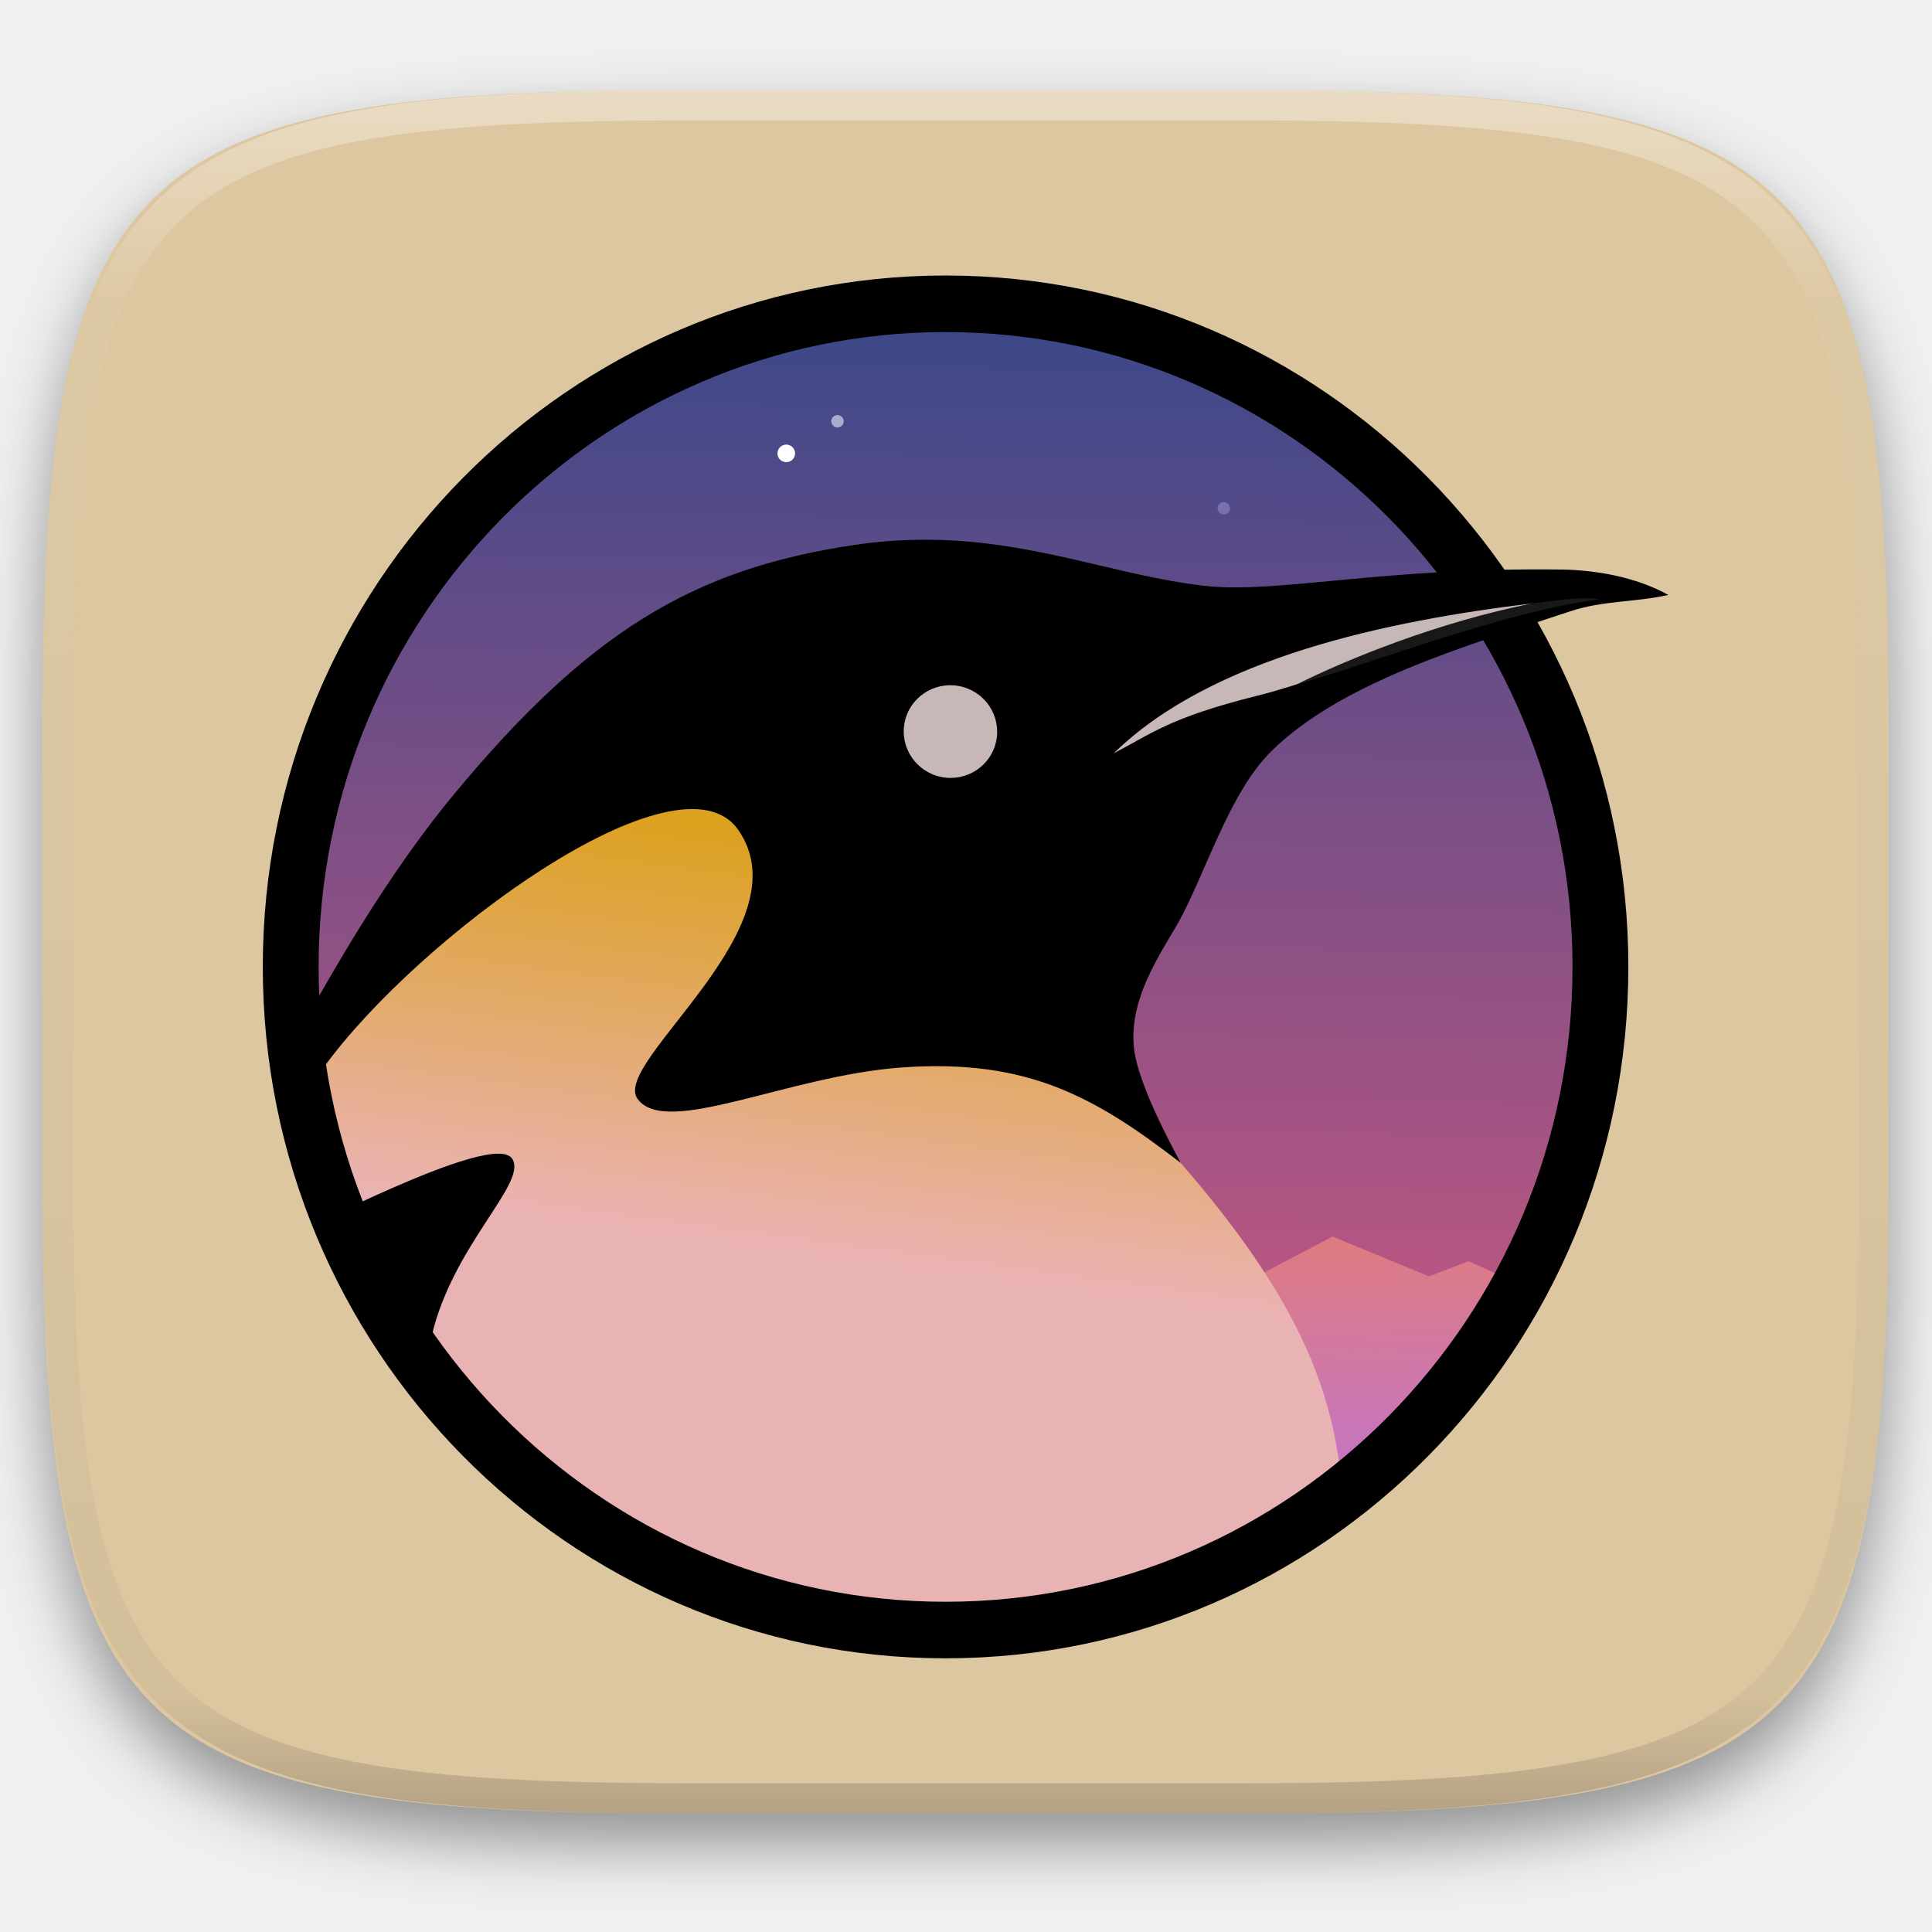
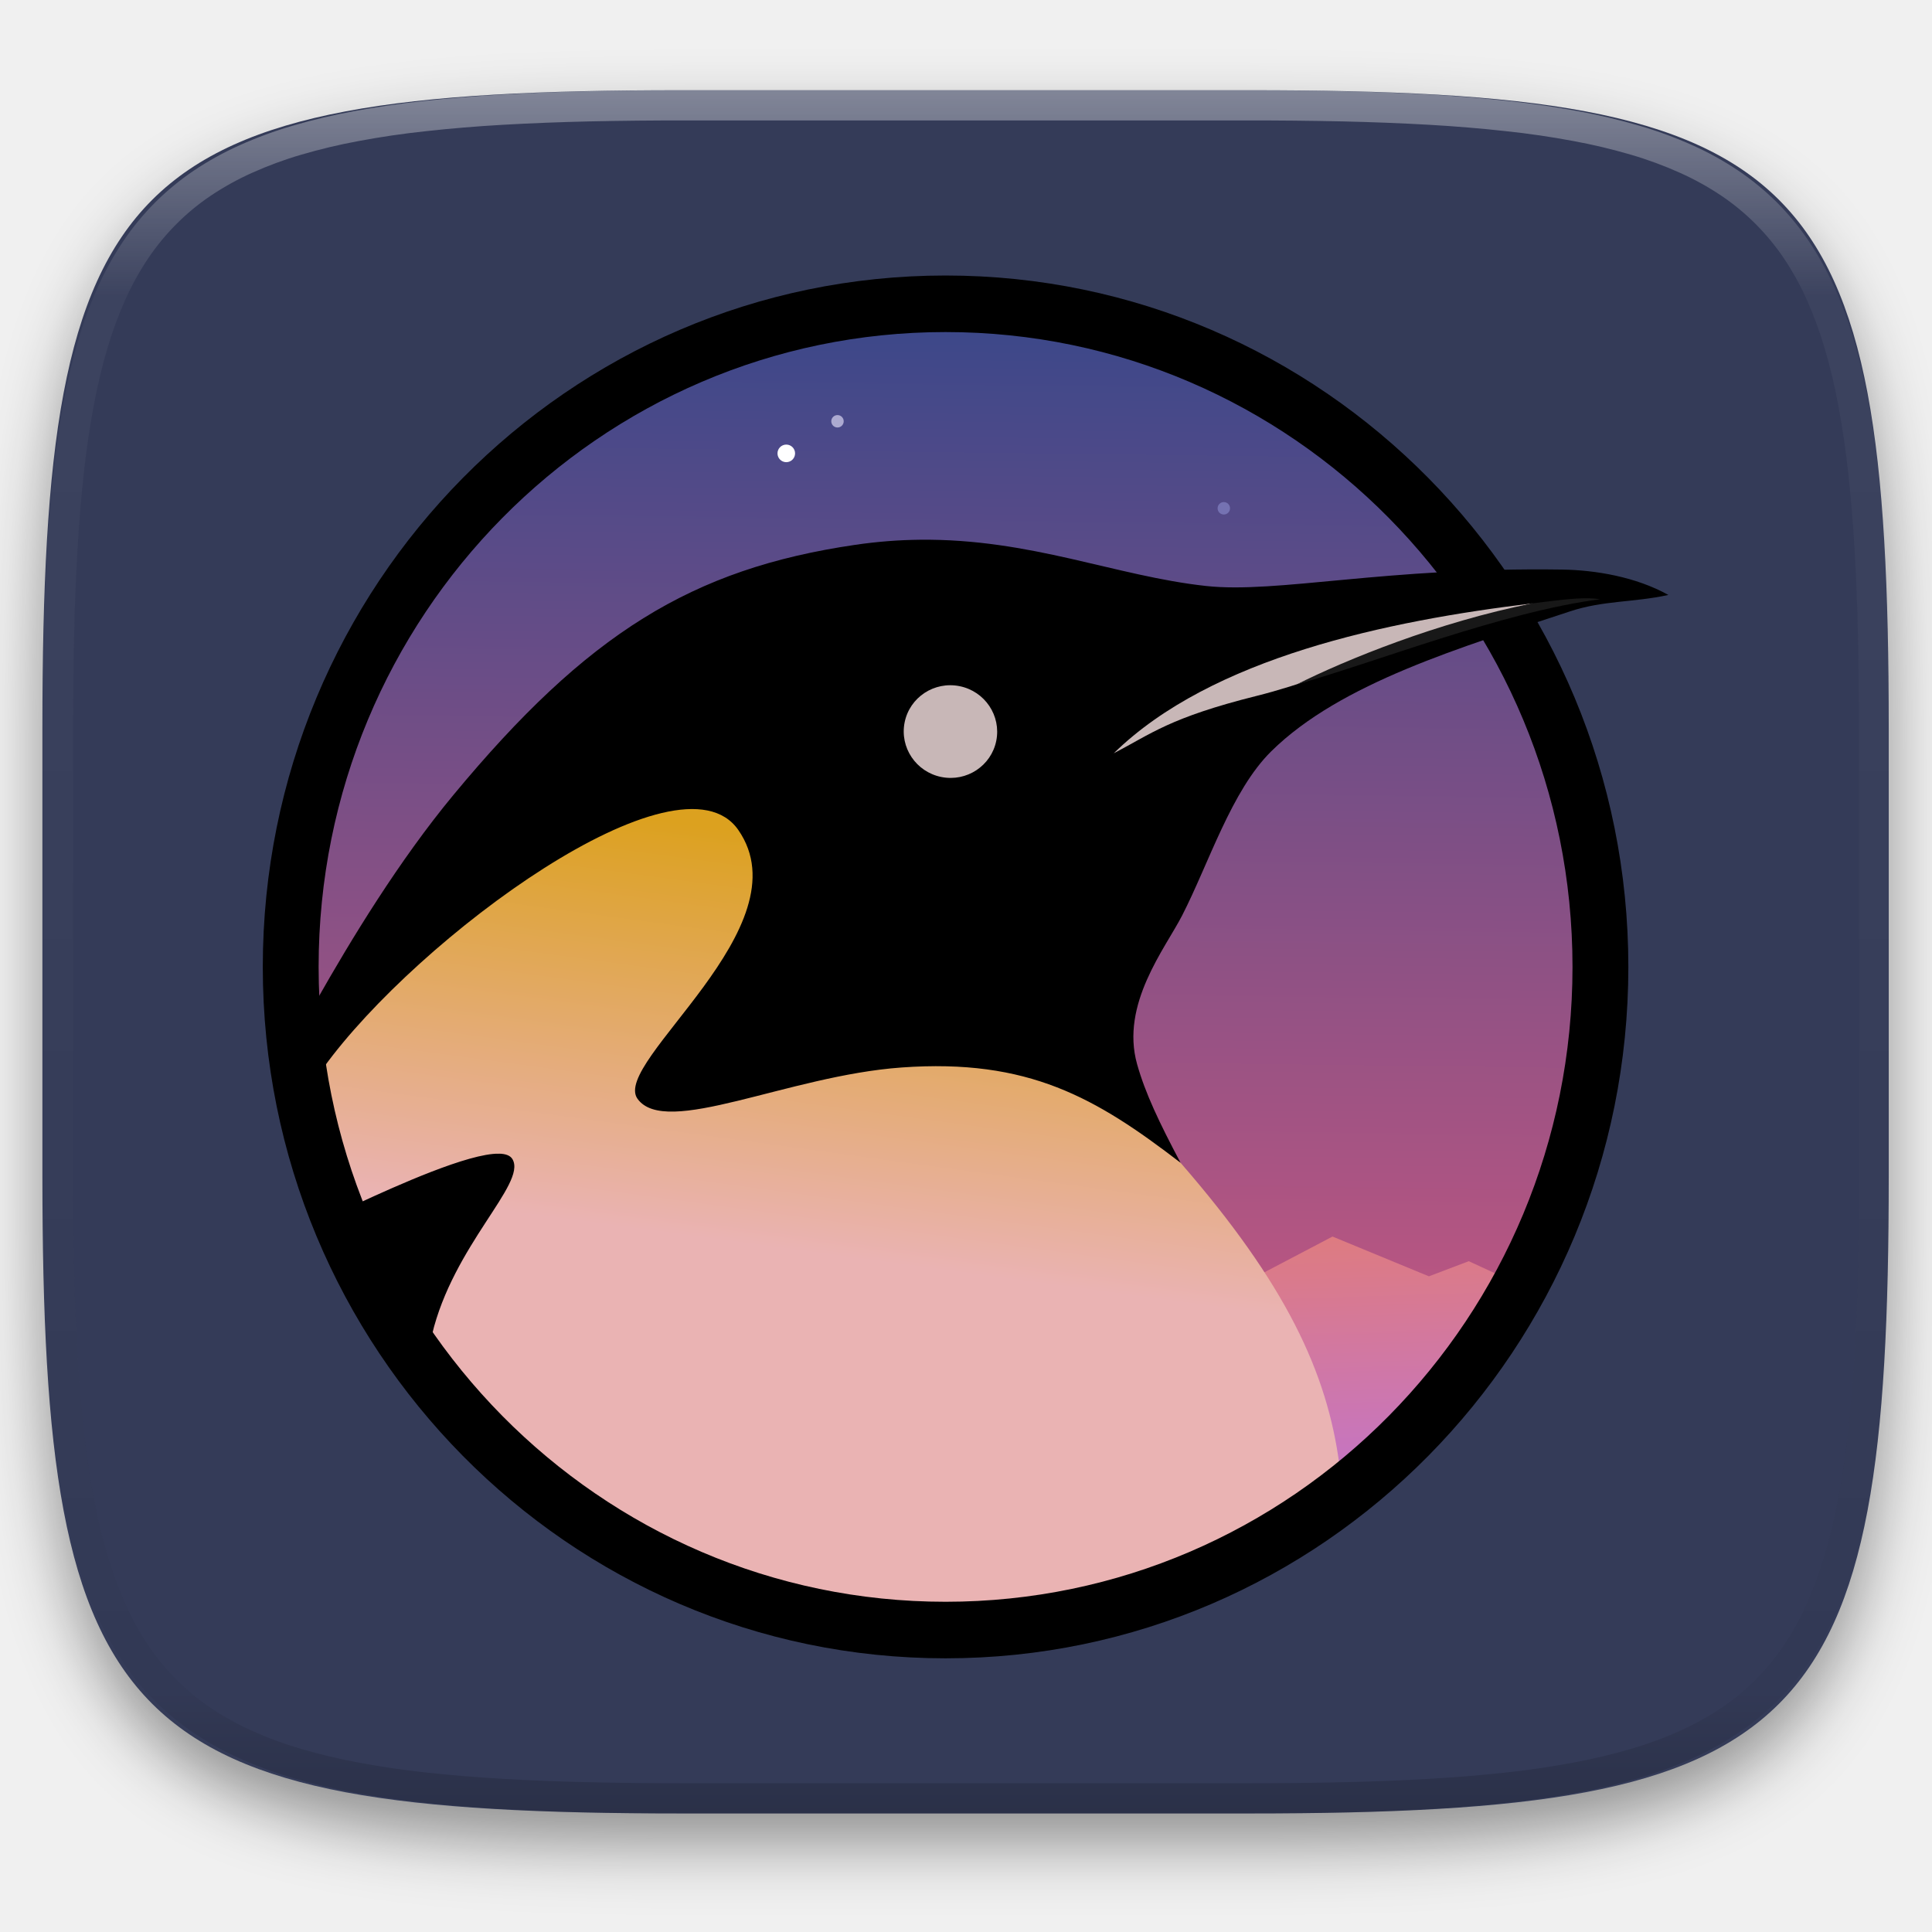
<svg xmlns="http://www.w3.org/2000/svg" xmlns:xlink="http://www.w3.org/1999/xlink" style="isolation:isolate" width="256" height="256" viewBox="0 0 256 256" version="1.1" id="svg44">
  <defs id="defs13">
    <filter id="rxmzpKZhS1Rg1bUBpXZWxPjgMjI9gn7l" width="1.084" height="1.108" x="-0.042" y="-0.045" color-interpolation-filters="sRGB" filterUnits="objectBoundingBox">
      <feGaussianBlur in="SourceGraphic" stdDeviation="4.294" id="feGaussianBlur2" />
      <feOffset dx="0" dy="4" result="pf_100_offsetBlur" id="feOffset4" />
      <feFlood flood-opacity=".4" id="feFlood6" />
      <feComposite in2="pf_100_offsetBlur" operator="in" result="pf_100_dropShadow" id="feComposite8" />
      <feBlend in="SourceGraphic" in2="pf_100_dropShadow" mode="normal" id="feBlend10" />
    </filter>
    <linearGradient xlink:href="#linearGradient4166" id="linearGradient4172" x1="1037.012" y1="589.114" x2="1043.105" y2="108.176" gradientUnits="userSpaceOnUse" gradientTransform="matrix(0.3235485,0,0,0.3235485,-174.6547,-11.20505)" />
    <linearGradient id="linearGradient4166">
      <stop style="stop-color:#c35781;stop-opacity:1" offset="0" id="stop4168" />
      <stop style="stop-color:#25458b;stop-opacity:1" offset="1" id="stop4170" />
    </linearGradient>
    <linearGradient xlink:href="#linearGradient4205" id="linearGradient4211" x1="1090.602" y1="651.764" x2="1082.986" y2="414.908" gradientUnits="userSpaceOnUse" gradientTransform="matrix(0.3235485,0,0,0.3235485,-174.6547,-11.20505)" />
    <linearGradient id="linearGradient4205">
      <stop style="stop-color:#bf73d3;stop-opacity:1" offset="0" id="stop4207" />
      <stop style="stop-color:#ff8428;stop-opacity:1" offset="1" id="stop4209" />
    </linearGradient>
    <linearGradient xlink:href="#linearGradient4160" id="linearGradient4167" x1="843.579" y1="376.568" x2="821.905" y2="536.675" gradientUnits="userSpaceOnUse" gradientTransform="matrix(0.3235485,0,0,0.3235485,-174.6547,-11.20505)" />
    <linearGradient id="linearGradient4160">
      <stop style="stop-color:#dca11f;stop-opacity:1" offset="0" id="stop4162" />
      <stop style="stop-color:#eab3b3;stop-opacity:1" offset="1" id="stop4164" />
    </linearGradient>
  </defs>
-   <g filter="url(#rxmzpKZhS1Rg1bUBpXZWxPjgMjI9gn7l)" id="g22" style="fill:#ddc7a1;fill-opacity:1">
+   <g filter="url(#rxmzpKZhS1Rg1bUBpXZWxPjgMjI9gn7l)" id="g22" style="fill:#343b58;fill-opacity:1">
    <linearGradient id="_lgradient_133" x1=".567" x2=".567" y1="1.071" y2="-.742" gradientTransform="matrix(244.648,0,0,228.338,5.619,11.952)" gradientUnits="userSpaceOnUse">
      <stop offset="0%" style="stop-color:#333333" id="stop15" />
      <stop offset="100%" style="stop-color:#4d4d4d" id="stop17" />
    </linearGradient>
-     <path fill="url(#_lgradient_133)" d="M 165.628 11.952 C 239.684 11.952 250.267 22.509 250.267 96.495 L 250.267 155.746 C 250.267 229.733 239.684 240.29 165.628 240.29 L 90.259 240.29 C 16.203 240.29 5.619 229.733 5.619 155.746 L 5.619 96.495 C 5.619 22.509 16.203 11.952 90.259 11.952 L 165.628 11.952 Z" id="path20" style="fill:#ddc7a1;fill-opacity:1" />
+     <path fill="url(#_lgradient_133)" d="M 165.628 11.952 C 239.684 11.952 250.267 22.509 250.267 96.495 L 250.267 155.746 C 250.267 229.733 239.684 240.29 165.628 240.29 L 90.259 240.29 C 16.203 240.29 5.619 229.733 5.619 155.746 L 5.619 96.495 C 5.619 22.509 16.203 11.952 90.259 11.952 L 165.628 11.952 Z" id="path20" style="fill:#343b58;fill-opacity:1" />
  </g>
  <linearGradient id="_lgradient_134" x1=".516" x2=".52" y1="1.651" y2="-.013" gradientTransform="matrix(145,0,0,145,55.5,55.5)" gradientUnits="userSpaceOnUse">
    <stop offset="0%" style="stop-color:#0575e6" id="stop24" />
    <stop offset="100%" style="stop-color:#00f260" id="stop26" />
  </linearGradient>
  <g opacity=".4" id="g42">
    <linearGradient id="_lgradient_135" x1=".517" x2=".517" y1="0" y2="1" gradientTransform="matrix(244.65,0,0,228.34,5.68,11.95)" gradientUnits="userSpaceOnUse">
      <stop offset="0%" style="stop-color:#ffffff" id="stop31" />
      <stop offset="12.5%" stop-opacity=".098" style="stop-color:#ffffff" id="stop33" />
      <stop offset="92.5%" stop-opacity=".098" style="stop-color:#000000" id="stop35" />
      <stop offset="100%" stop-opacity=".498" style="stop-color:#000000" id="stop37" />
    </linearGradient>
    <path fill="url(#_lgradient_135)" fill-rule="evenodd" d="M 165.068 11.951 C 169.396 11.941 173.724 11.991 178.052 12.089 C 181.927 12.167 185.803 12.315 189.678 12.541 C 193.131 12.737 196.583 13.022 200.026 13.395 C 203.085 13.73 206.144 14.181 209.174 14.741 C 211.889 15.243 214.574 15.881 217.22 16.657 C 219.62 17.355 221.971 18.219 224.243 19.241 C 226.358 20.184 228.384 21.304 230.302 22.591 C 232.142 23.829 233.863 25.244 235.437 26.806 C 237.001 28.378 238.417 30.088 239.656 31.925 C 240.945 33.841 242.066 35.865 243.02 37.967 C 244.043 40.247 244.909 42.585 245.617 44.972 C 246.394 47.615 247.034 50.297 247.535 53.009 C 248.096 56.035 248.548 59.081 248.883 62.136 C 249.257 65.575 249.542 69.014 249.739 72.462 C 249.965 76.323 250.112 80.194 250.201 84.055 C 250.289 88.378 250.339 92.701 250.329 97.014 L 250.329 155.226 C 250.339 159.549 250.289 163.862 250.201 168.185 C 250.112 172.056 249.965 175.917 249.739 179.778 C 249.542 183.226 249.257 186.675 248.883 190.104 C 248.548 193.159 248.096 196.215 247.535 199.241 C 247.034 201.943 246.394 204.625 245.617 207.268 C 244.909 209.655 244.043 212.003 243.02 214.273 C 242.066 216.385 240.945 218.399 239.656 220.315 C 238.417 222.152 237.001 223.872 235.437 225.434 C 233.863 226.996 232.142 228.411 230.302 229.649 C 228.384 230.936 226.358 232.056 224.243 232.999 C 221.971 234.021 219.62 234.885 217.22 235.593 C 214.574 236.369 211.889 237.007 209.174 237.499 C 206.144 238.068 203.085 238.51 200.026 238.845 C 196.583 239.218 193.131 239.503 189.678 239.699 C 185.803 239.925 181.927 240.073 178.052 240.161 C 173.724 240.249 169.396 240.299 165.068 240.289 L 90.942 240.289 C 86.614 240.299 82.286 240.249 77.958 240.161 C 74.083 240.073 70.207 239.925 66.332 239.699 C 62.879 239.503 59.427 239.218 55.984 238.845 C 52.925 238.51 49.866 238.068 46.836 237.499 C 44.121 237.007 41.436 236.369 38.79 235.593 C 36.39 234.885 34.039 234.021 31.767 232.999 C 29.652 232.056 27.626 230.936 25.708 229.649 C 23.868 228.411 22.147 226.996 20.573 225.434 C 19.009 223.872 17.593 222.152 16.354 220.315 C 15.065 218.399 13.944 216.385 12.99 214.273 C 11.967 212.003 11.101 209.655 10.393 207.268 C 9.616 204.625 8.976 201.943 8.475 199.241 C 7.914 196.215 7.462 193.159 7.127 190.104 C 6.753 186.675 6.468 183.226 6.271 179.778 C 6.045 175.917 5.898 172.056 5.809 168.185 C 5.721 163.862 5.671 159.549 5.681 155.226 L 5.681 97.014 C 5.671 92.701 5.721 88.378 5.809 84.055 C 5.898 80.194 6.045 76.323 6.271 72.462 C 6.468 69.014 6.753 65.575 7.127 62.136 C 7.462 59.081 7.914 56.035 8.475 53.009 C 8.976 50.297 9.616 47.615 10.393 44.972 C 11.101 42.585 11.967 40.247 12.99 37.967 C 13.944 35.865 15.065 33.841 16.354 31.925 C 17.593 30.088 19.009 28.378 20.573 26.806 C 22.147 25.244 23.868 23.829 25.708 22.591 C 27.626 21.304 29.652 20.184 31.767 19.241 C 34.039 18.219 36.39 17.355 38.79 16.657 C 41.436 15.881 44.121 15.243 46.836 14.741 C 49.866 14.181 52.925 13.73 55.984 13.395 C 59.427 13.022 62.879 12.737 66.332 12.541 C 70.207 12.315 74.083 12.167 77.958 12.089 C 82.286 11.991 86.614 11.941 90.942 11.951 L 165.068 11.951 Z M 165.078 15.96 C 169.376 15.95 173.675 15.999 177.973 16.087 C 181.8 16.176 185.626 16.323 189.452 16.539 C 192.836 16.736 196.219 17.011 199.583 17.384 C 202.554 17.699 205.515 18.131 208.446 18.681 C 211.023 19.153 213.58 19.762 216.099 20.499 C 218.322 21.147 220.495 21.953 222.6 22.896 C 224.509 23.751 226.338 24.763 228.069 25.922 C 229.692 27.013 231.207 28.26 232.594 29.646 C 233.981 31.031 235.23 32.544 236.332 34.165 C 237.492 35.894 238.506 37.712 239.361 39.608 C 240.306 41.72 241.112 43.892 241.761 46.102 C 242.509 48.617 243.109 51.162 243.591 53.736 C 244.132 56.664 244.565 59.611 244.889 62.578 C 245.263 65.938 245.539 69.308 245.735 72.688 C 245.952 76.51 246.109 80.322 246.188 84.144 C 246.276 88.437 246.325 92.721 246.325 97.014 C 246.325 97.014 246.325 97.014 246.325 97.014 L 246.325 155.226 C 246.325 155.226 246.325 155.226 246.325 155.226 C 246.325 159.519 246.276 163.803 246.188 168.096 C 246.109 171.918 245.952 175.74 245.735 179.552 C 245.539 182.932 245.263 186.302 244.889 189.672 C 244.565 192.629 244.132 195.576 243.591 198.504 C 243.109 201.078 242.509 203.623 241.761 206.138 C 241.112 208.358 240.306 210.52 239.361 212.632 C 238.506 214.528 237.492 216.356 236.332 218.075 C 235.23 219.706 233.981 221.219 232.594 222.604 C 231.207 223.98 229.692 225.227 228.069 226.318 C 226.338 227.477 224.509 228.489 222.6 229.344 C 220.495 230.297 218.322 231.093 216.099 231.741 C 213.58 232.478 211.023 233.087 208.446 233.559 C 205.515 234.109 202.554 234.541 199.583 234.865 C 196.219 235.229 192.836 235.514 189.452 235.701 C 185.626 235.917 181.8 236.074 177.973 236.153 C 173.675 236.251 169.376 236.29 165.078 236.29 C 165.078 236.29 165.078 236.29 165.068 236.29 L 90.942 236.29 C 90.932 236.29 90.932 236.29 90.932 236.29 C 86.634 236.29 82.335 236.251 78.037 236.153 C 74.21 236.074 70.384 235.917 66.558 235.701 C 63.174 235.514 59.791 235.229 56.427 234.865 C 53.456 234.541 50.495 234.109 47.564 233.559 C 44.987 233.087 42.43 232.478 39.911 231.741 C 37.688 231.093 35.515 230.297 33.41 229.344 C 31.501 228.489 29.672 227.477 27.941 226.318 C 26.318 225.227 24.803 223.98 23.416 222.604 C 22.029 221.219 20.78 219.706 19.678 218.075 C 18.518 216.356 17.504 214.528 16.649 212.632 C 15.704 210.52 14.898 208.358 14.249 206.138 C 13.501 203.623 12.901 201.078 12.419 198.504 C 11.878 195.576 11.445 192.629 11.121 189.672 C 10.747 186.302 10.472 182.932 10.275 179.552 C 10.058 175.74 9.901 171.918 9.822 168.096 C 9.734 163.803 9.685 159.519 9.685 155.226 C 9.685 155.226 9.685 155.226 9.685 155.226 L 9.685 97.014 C 9.685 97.014 9.685 97.014 9.685 97.014 C 9.685 92.721 9.734 88.437 9.822 84.144 C 9.901 80.322 10.058 76.51 10.275 72.688 C 10.472 69.308 10.747 65.938 11.121 62.578 C 11.445 59.611 11.878 56.664 12.419 53.736 C 12.901 51.162 13.501 48.617 14.249 46.102 C 14.898 43.892 15.704 41.72 16.649 39.608 C 17.504 37.712 18.518 35.894 19.678 34.165 C 20.78 32.544 22.029 31.031 23.416 29.646 C 24.803 28.26 26.318 27.013 27.941 25.922 C 29.672 24.763 31.501 23.751 33.41 22.896 C 35.515 21.953 37.688 21.147 39.911 20.499 C 42.43 19.762 44.987 19.153 47.564 18.681 C 50.495 18.131 53.456 17.699 56.427 17.384 C 59.791 17.011 63.174 16.736 66.558 16.539 C 70.384 16.323 74.21 16.176 78.037 16.087 C 82.335 15.999 86.634 15.95 90.932 15.96 C 90.932 15.96 90.932 15.96 90.942 15.96 L 165.068 15.96 C 165.078 15.96 165.078 15.96 165.078 15.96 Z" id="path40" />
  </g>
  <g id="g1599" transform="matrix(1.0349,0,0,1.0349,-4.465149,-4.471357)">
    <circle style="fill:url(#linearGradient4172);fill-opacity:1;stroke:none;stroke-width:0.324" id="path4164" cx="125.382" cy="128.121" r="85.65" />
    <path style="fill:url(#linearGradient4211);fill-opacity:1;fill-rule:evenodd;stroke:none;stroke-width:0.324px;stroke-linecap:butt;stroke-linejoin:miter;stroke-opacity:1" d="m 174.925,162.644 12.342,5.093 5.103,-1.937 6.556,3.019 -4.74,8.025 -17.38,17.951 -13.932,-25.826 z" id="path4201" />
    <path style="fill:url(#linearGradient4167);fill-opacity:1;fill-rule:evenodd;stroke:none;stroke-width:0.203px;stroke-linecap:butt;stroke-linejoin:miter;stroke-opacity:1" d="m 95.22,104.123 c -13.414,-1.138 -38.495,17.392 -49.756,35.196 5.518,40.424 39.617,70.545 79.917,70.59 18.336,-0.006 36.125,-6.329 50.441,-17.93 -1.558,-11.955 -6.901,-23.309 -20.353,-38.78 -16.414,-19.177 -41.634,-45.97 -60.25,-49.076 z" id="path3342" />
    <path style="fill:#000000;fill-opacity:1;fill-rule:evenodd;stroke:none;stroke-width:0.324px;stroke-linecap:butt;stroke-linejoin:miter;stroke-opacity:1" d="M 125.382,39.596 A 87.421,88.525 0 0 0 37.961,128.121 87.421,88.525 0 0 0 125.382,216.646 87.421,88.525 0 0 0 212.803,128.121 87.421,88.525 0 0 0 125.382,39.596 Z m 0,7.24 A 80.271,81.285 0 0 1 205.653,128.121 80.271,81.285 0 0 1 125.382,209.406 80.271,81.285 0 0 1 45.11,128.121 80.271,81.285 0 0 1 125.382,46.836 Z" id="path3453" />
    <path style="fill:#000000;fill-rule:evenodd;stroke:none;stroke-width:0.324px;stroke-linecap:butt;stroke-linejoin:miter;stroke-opacity:1" d="m 122.085,73.427 c -2.632,0.029 -5.381,0.228 -8.271,0.652 -20.9,3.066 -34.29,11.322 -51.446,32.026 -6.97,8.412 -13.13,18.551 -17.537,26.334 0.153,2.874 0.456,5.737 0.907,8.578 12.039,-16.661 45.557,-41.294 53.103,-30.434 8.64,12.434 -16.249,29.716 -12.908,34.414 3.58,5.033 19.259,-2.954 33.81,-3.999 16.245,-1.167 24.876,3.86 35.727,12.201 -2.733,-5.157 -4.525,-8.923 -5.565,-12.621 -2.161,-7.686 3.607,-14.831 5.764,-19.038 3.427,-6.683 6.313,-15.994 11.408,-21.021 8.917,-8.797 24.484,-13.35 38.239,-17.914 4.304,-1.428 8.12,-1.126 12.61,-2.109 -4.167,-2.326 -9.367,-3.187 -13.615,-3.25 -22.644,-0.335 -36.444,3.096 -45.582,2.101 -11.59,-1.262 -22.427,-6.077 -36.642,-5.92 z" id="path3481" />
    <ellipse style="fill:#c8b7b7;fill-opacity:1;stroke:none;stroke-width:0.302" id="path3485" cx="142.861" cy="71.207" rx="5.984" ry="5.931" transform="rotate(11.37703)" />
    <path id="path4068" d="m 146.912,100.772 c 4.8,-2.49 7.12,-4.56 18.332,-7.361 10.884,-2.719 24.423,-9.292 35.316,-11.843 -18.636,2.246 -41.121,6.947 -53.648,19.204 z" style="fill:#c8b7b7;fill-opacity:1;fill-rule:evenodd;stroke:none;stroke-width:0.235px;stroke-linecap:butt;stroke-linejoin:miter;stroke-opacity:1" />
    <path style="fill:#000000;fill-rule:evenodd;stroke:#000000;stroke-width:0.324px;stroke-linecap:butt;stroke-linejoin:miter;stroke-opacity:1" d="m 68.208,152.195 c -3.844,-0.068 -13.067,4.096 -17.792,6.273 a 80.769,81.788 0 0 0 9.044,16.737 c 2.718,-11.47 12.122,-19.432 10.321,-22.399 -0.249,-0.41 -0.801,-0.597 -1.574,-0.61 z" id="path4152" />
    <path style="fill:#181818;fill-opacity:1;fill-rule:evenodd;stroke:none;stroke-width:0.324px;stroke-linecap:butt;stroke-linejoin:miter;stroke-opacity:1" d="m 170.343,91.949 c 9.745,-2.716 26.558,-9.347 38.817,-10.894 -2.257,-0.421 -6.343,0.272 -8.601,0.513 -12.107,2.397 -23.924,7.224 -30.217,10.381 z" id="path4179" />
    <circle style="fill:#ffffff;fill-opacity:1;stroke:none;stroke-width:0.324;stroke-opacity:1" id="path4181" cx="104.988" cy="62.37" r="1.126" />
    <circle r="0.796" cy="58.261" cx="111.544" id="circle4187" style="fill:#acaad1;fill-opacity:1;stroke:none;stroke-width:0.324;stroke-opacity:1" />
    <circle style="fill:#7572b2;fill-opacity:1;stroke:none;stroke-width:0.324;stroke-opacity:1" id="circle4213" cx="161.008" cy="69.401" r="0.796" />
  </g>
</svg>
